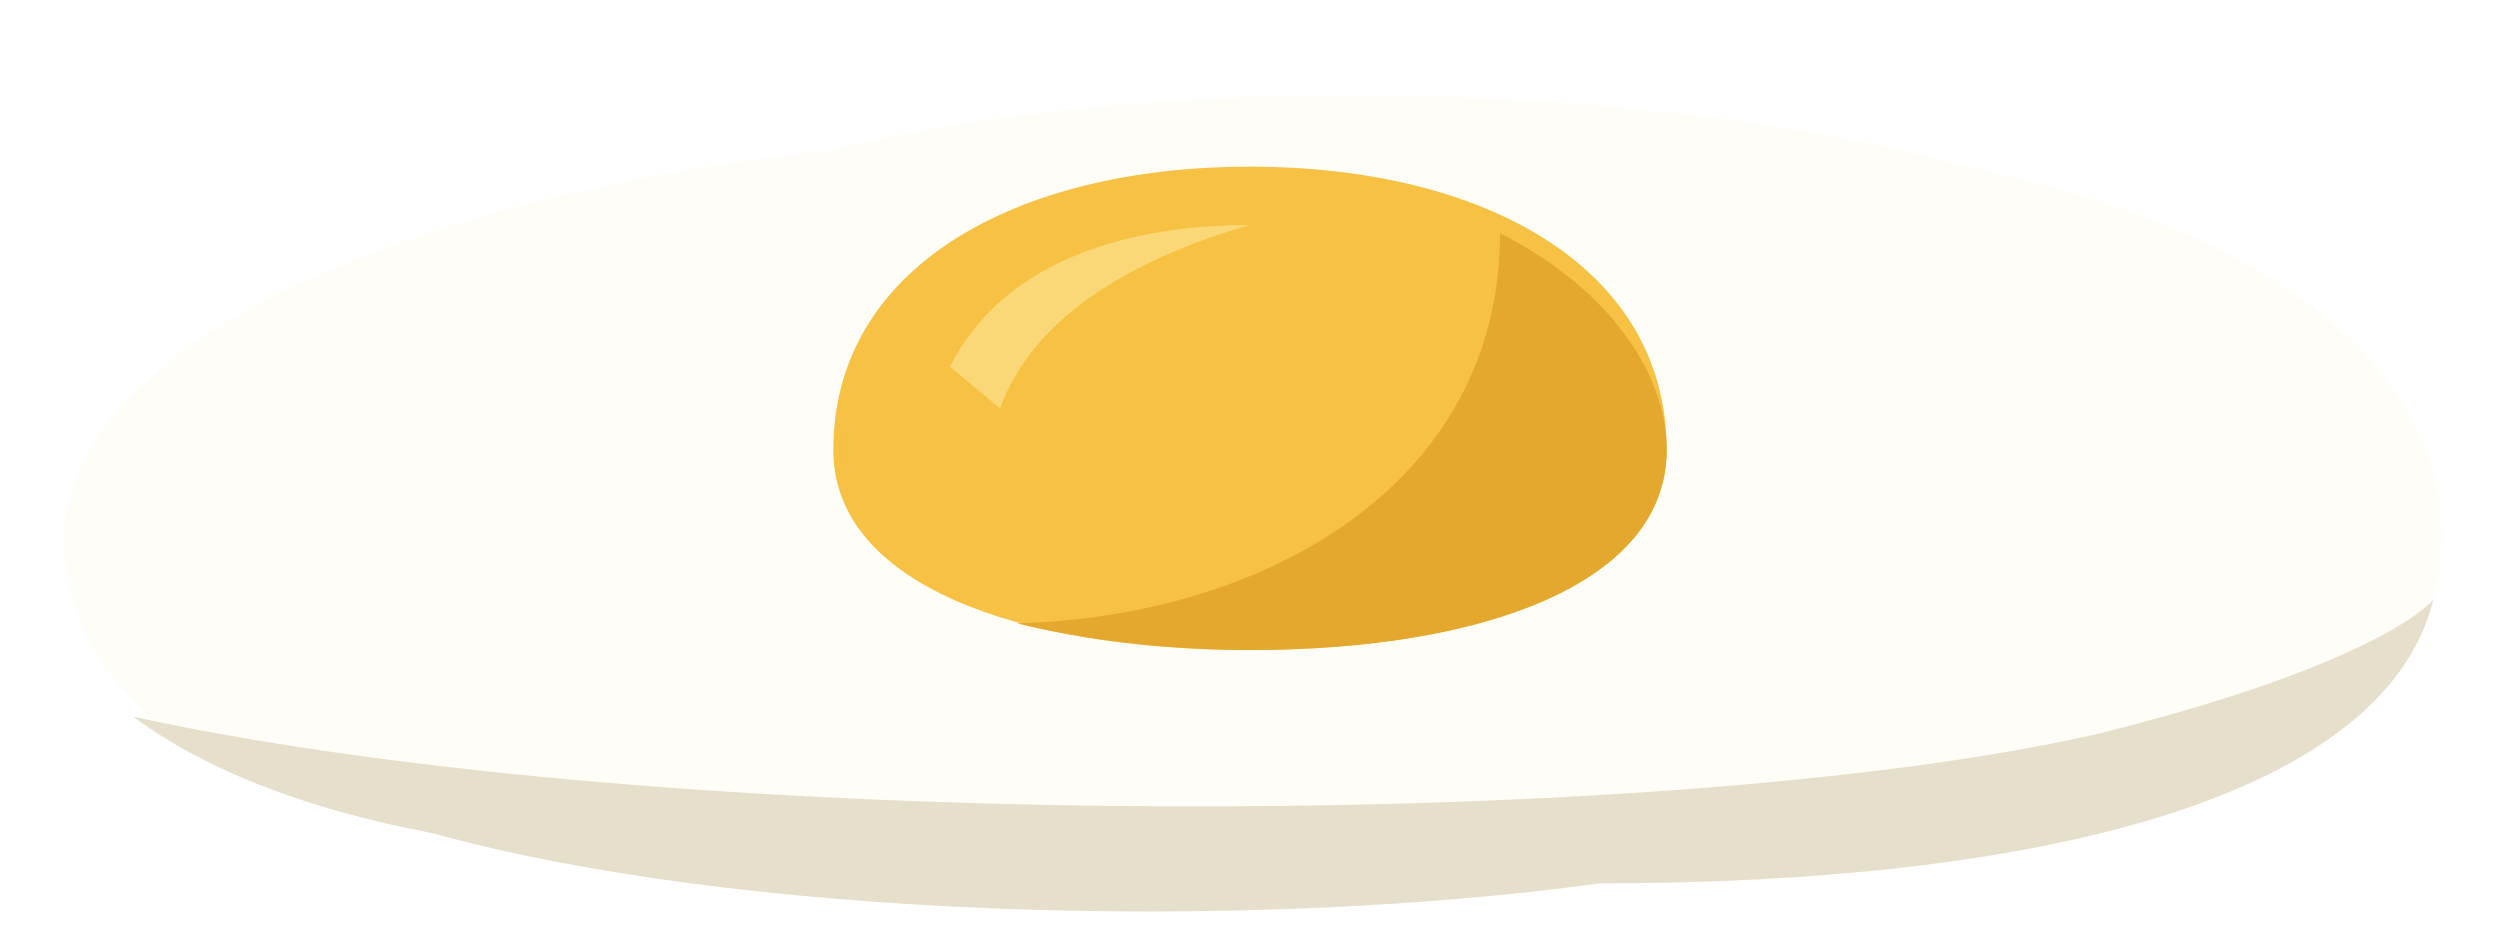
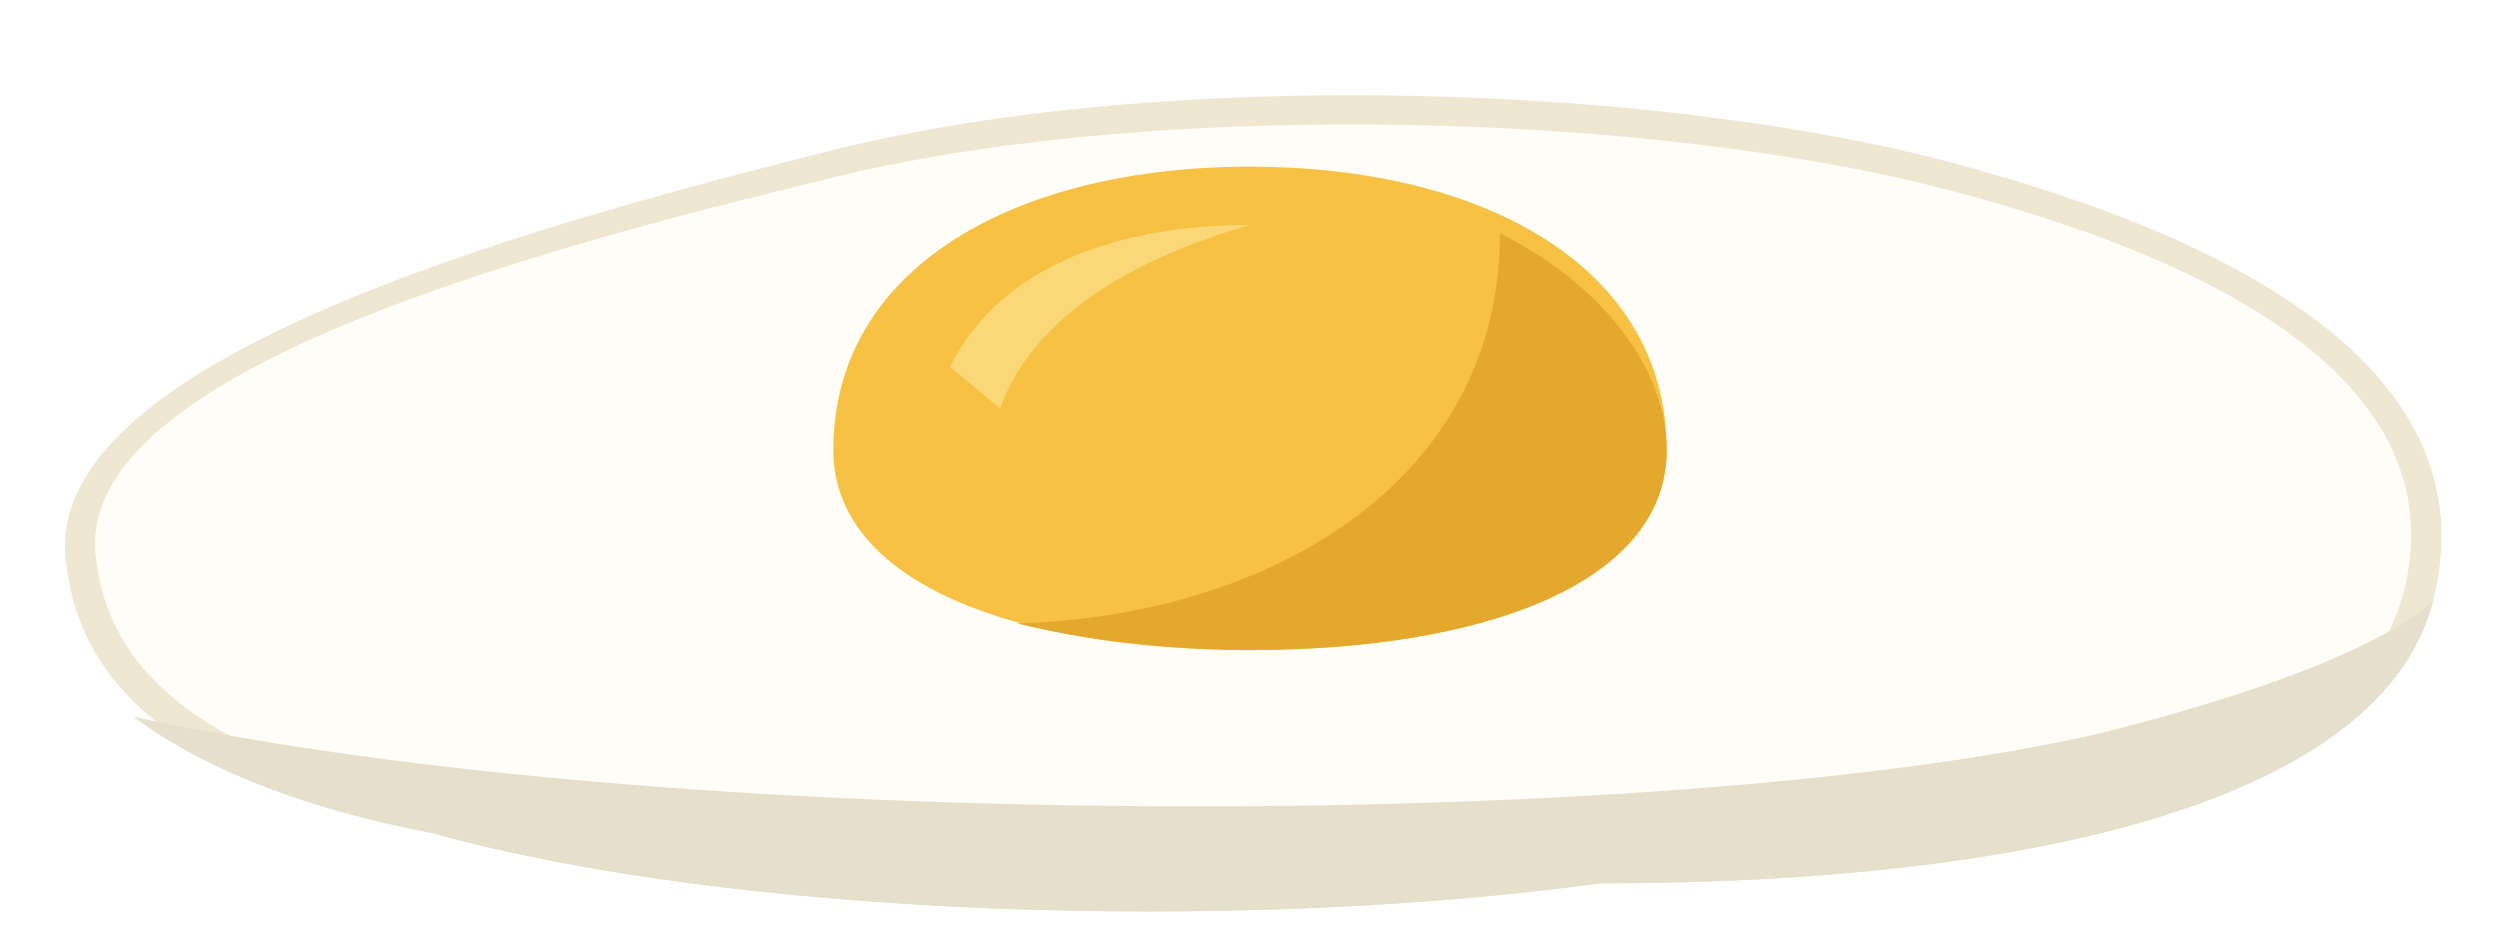
<svg xmlns="http://www.w3.org/2000/svg" viewBox="0 0 150 56" width="150" height="56" role="img" aria-labelledby="huevo-frito-title huevo-frito-desc">
  <g id="huevo-frito">
-     <path id="clara" d="M4 34 C2 22 22 12 50 9 C70 4 100 5 118 10 C138 14 149 24 146 36 C143 48 122 53 96 53 C74 56 44 55 26 50 C12 47 5 42 4 34 Z" fill="#FFFDF7" />
+     <path id="clara" d="M4 34 C2 22 30 14 50 9 C70 4 100 5 118 10 C138 15.5 149 24 146 36 C143 48 122 53 96 53 C74 56 44 55 26 50 C12 47 5 42 4 34 Z" fill="#EFE7D1" />
+     <path id="clara-cara" d="M5.8 33.8 C3.8 22.6 31.1 15.2 50.6 10.5 C70.1 5.9 99.4 6.8 116.9 11.4 C136.4 16.5 147.1 24.5 144.2 35.6 C141.3 46.8 120.8 51.4 95.5 51.4 C74.0 54.2 44.8 53.3 27.2 48.6 C13.6 45.8 6.8 41.2 5.8 33.8 Z" fill="#FFFDF7" />
    <path id="clara-sombra" d="M146 36 C143 48 122 53 96 53 C74 56 44 55 26 50 C18 48.5 12 46 8 43 C40 50 100 50 126 44 C138 41 144 38 146 36 Z" fill="#E6DFCB" />
    <path id="yema" d="M50 27 C50 16 61 10 75 10 C89 10 100 16 100 27 C100 35 89 39 75 39 C61 39 50 35 50 27 Z" fill="#F7C143" />
    <path id="yema-sombra" d="M90 14 C96 17 100 22 100 27 C100 35 89 39 75 39 C70 39 65 38.4 61 37.4 C76 37 90 29 90 14 Z" fill="#E5A82E" />
    <path id="yema-luz" d="M57 22 C60 16 67 13.5 75 13.5 C68 15.5 62 19 60 24.5 Z" fill="#FBD877" />
  </g>
</svg>
